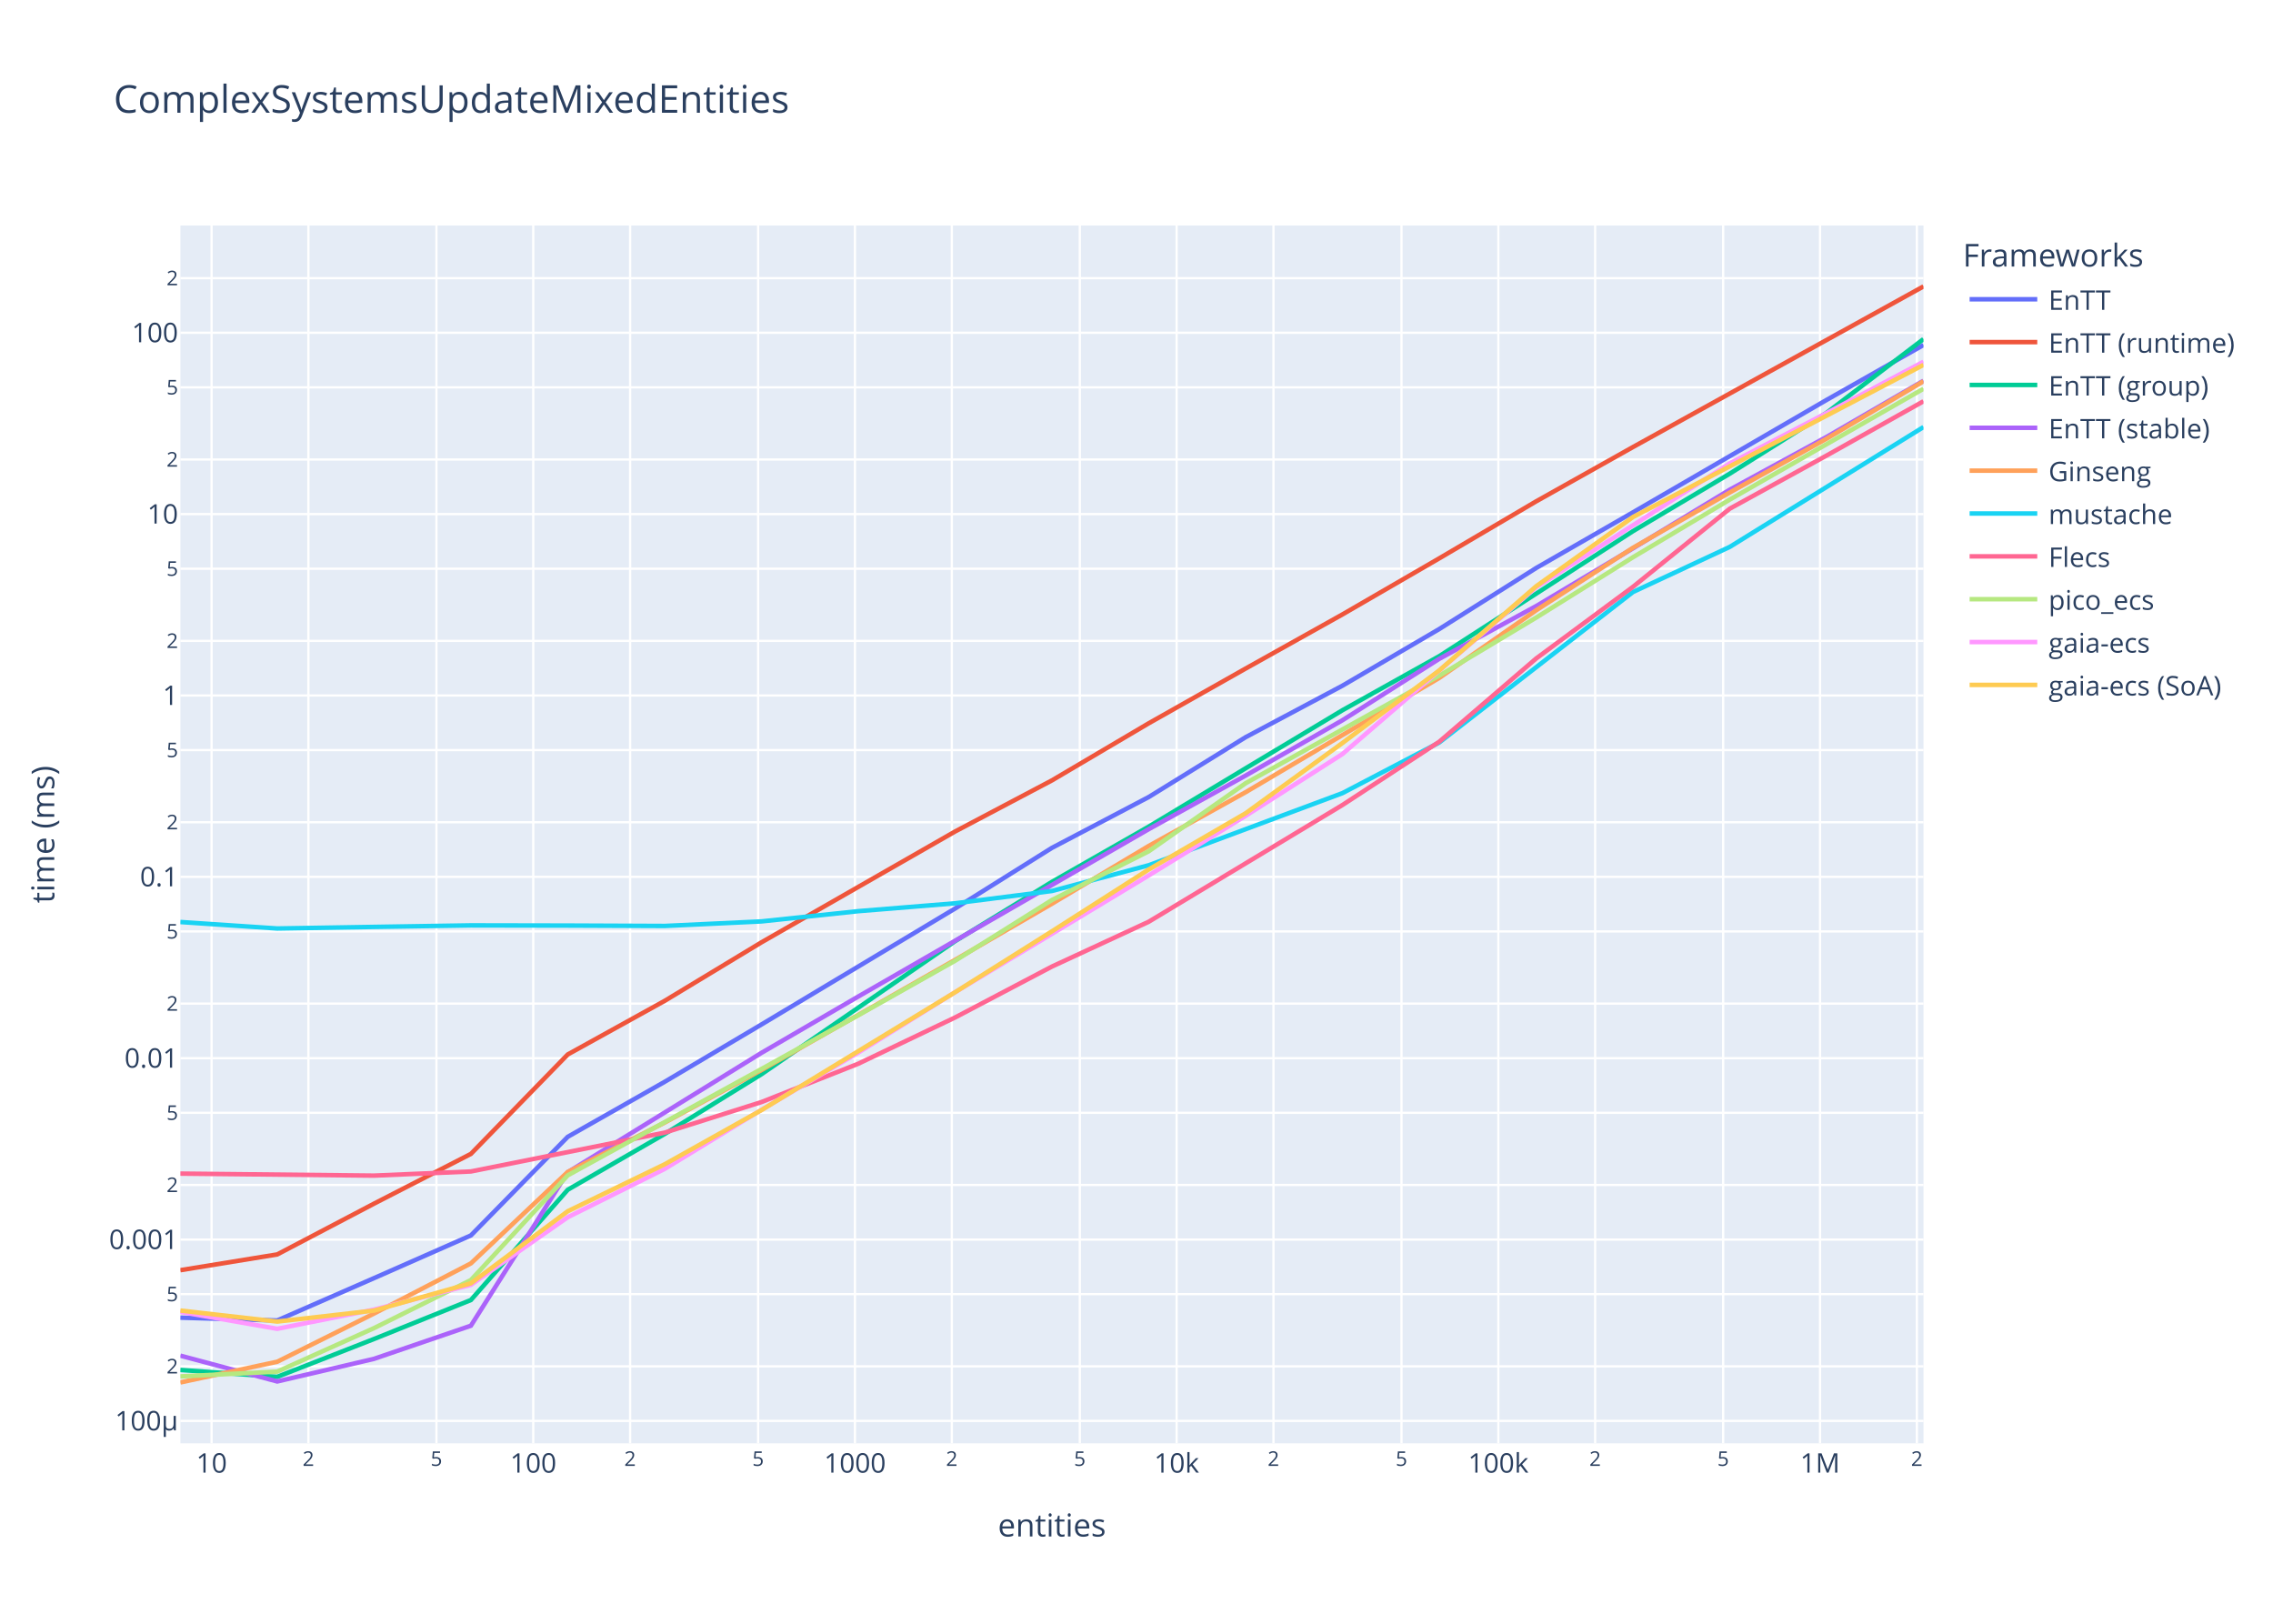
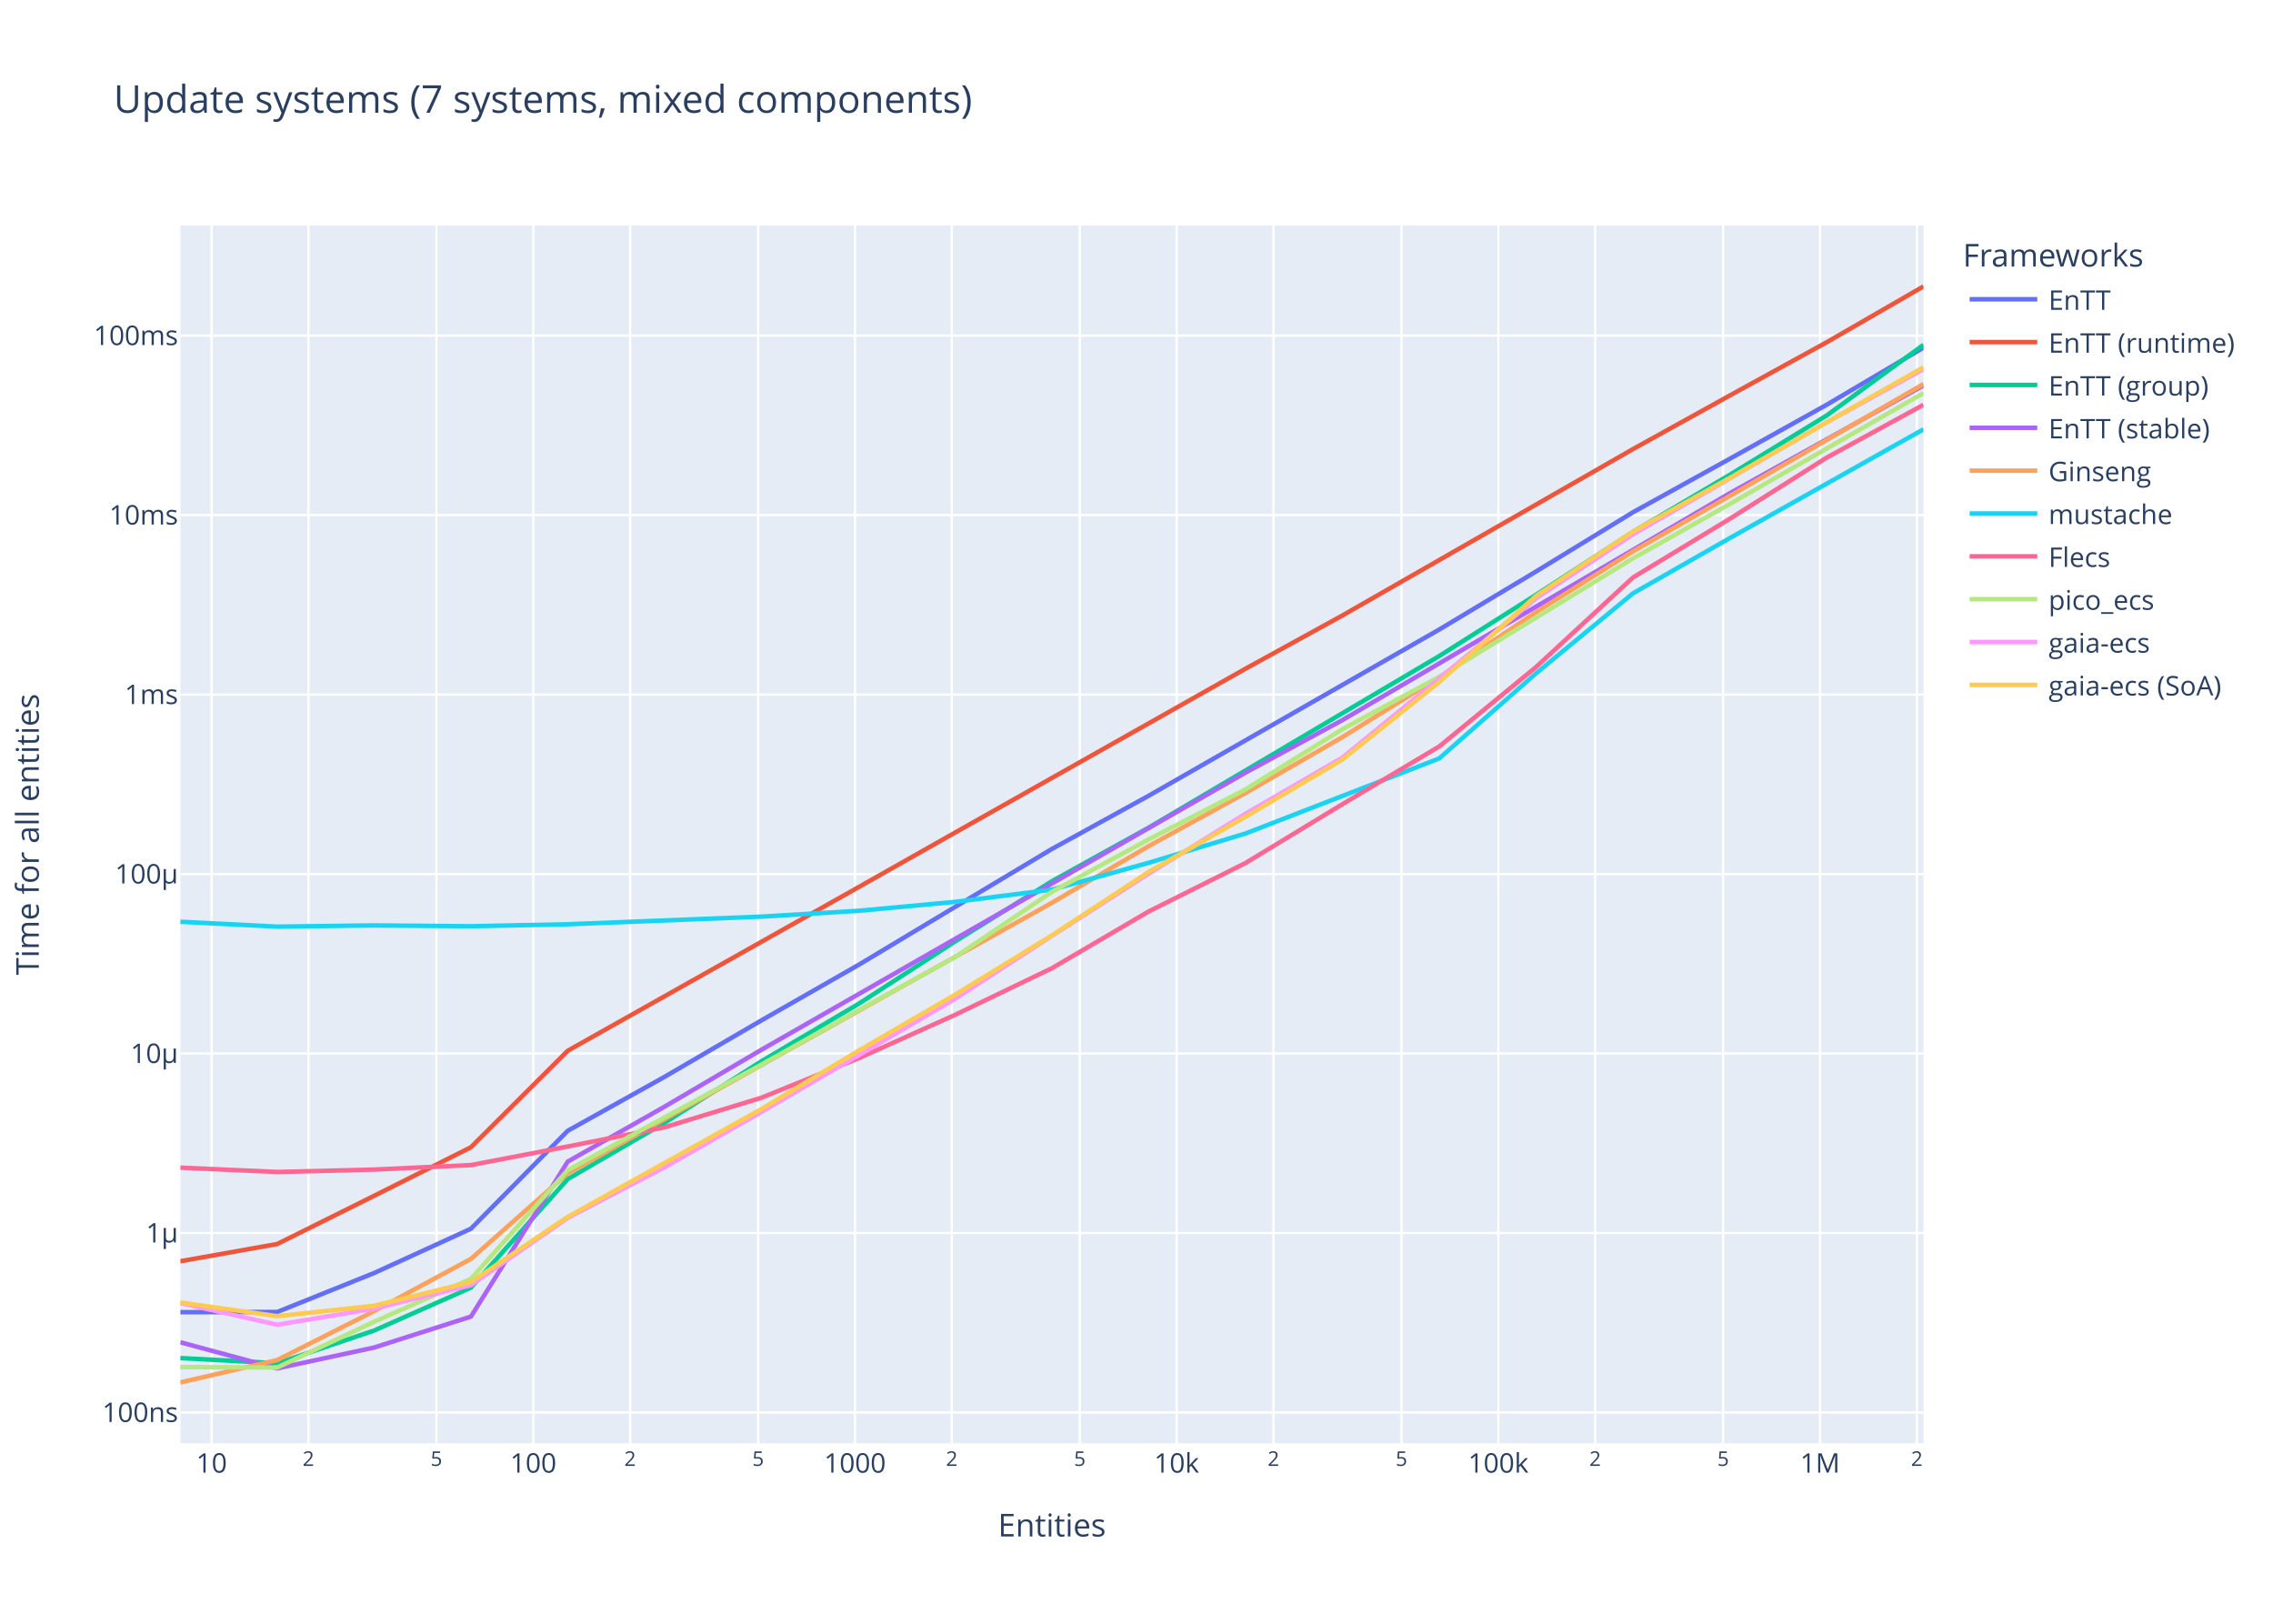
<svg xmlns="http://www.w3.org/2000/svg" class="main-svg" width="1008" height="720" style="" viewBox="0 0 1008 720">
  <rect x="0" y="0" width="1008" height="720" style="fill: rgb(255, 255, 255); fill-opacity: 1;" />
-   <defs id="defs-9e07f3">
+   <defs id="defs-013c87">
    <g class="clips">
-       <clipPath id="clip9e07f3xyplot" class="plotclip">
+       <clipPath id="clip013c87xyplot" class="plotclip">
        <rect width="773" height="540" />
      </clipPath>
-       <clipPath class="axesclip" id="clip9e07f3x">
+       <clipPath class="axesclip" id="clip013c87x">
        <rect x="80" y="0" width="773" height="720" />
      </clipPath>
-       <clipPath class="axesclip" id="clip9e07f3y">
+       <clipPath class="axesclip" id="clip013c87y">
        <rect x="0" y="100" width="1008" height="540" />
      </clipPath>
-       <clipPath class="axesclip" id="clip9e07f3xy">
+       <clipPath class="axesclip" id="clip013c87xy">
        <rect x="80" y="100" width="773" height="540" />
      </clipPath>
    </g>
    <g class="gradients" />
    <g class="patterns" />
  </defs>
  <g class="bglayer">
    <rect class="bg" x="80" y="100" width="773" height="540" style="fill: rgb(229, 236, 246); fill-opacity: 1; stroke-width: 0;" />
  </g>
  <g class="layer-below">
    <g class="imagelayer" />
    <g class="shapelayer" />
  </g>
  <g class="cartesianlayer">
    <g class="subplot xy">
      <g class="layer-subplot">
        <g class="shapelayer" />
        <g class="imagelayer" />
      </g>
      <g class="minor-gridlayer">
        <g class="x" />
        <g class="y" />
      </g>
      <g class="gridlayer">
        <g class="x">
          <path class="xgrid crisp" transform="translate(93.83,0)" d="M0,100v540" style="stroke: rgb(255, 255, 255); stroke-opacity: 1; stroke-width: 1px;" />
          <path class="xgrid crisp" transform="translate(136.77,0)" d="M0,100v540" style="stroke: rgb(255, 255, 255); stroke-opacity: 1; stroke-width: 1px;" />
          <path class="xgrid crisp" transform="translate(193.54,0)" d="M0,100v540" style="stroke: rgb(255, 255, 255); stroke-opacity: 1; stroke-width: 1px;" />
          <path class="xgrid crisp" transform="translate(236.48,0)" d="M0,100v540" style="stroke: rgb(255, 255, 255); stroke-opacity: 1; stroke-width: 1px;" />
          <path class="xgrid crisp" transform="translate(279.43,0)" d="M0,100v540" style="stroke: rgb(255, 255, 255); stroke-opacity: 1; stroke-width: 1px;" />
          <path class="xgrid crisp" transform="translate(336.2,0)" d="M0,100v540" style="stroke: rgb(255, 255, 255); stroke-opacity: 1; stroke-width: 1px;" />
          <path class="xgrid crisp" transform="translate(379.14,0)" d="M0,100v540" style="stroke: rgb(255, 255, 255); stroke-opacity: 1; stroke-width: 1px;" />
          <path class="xgrid crisp" transform="translate(422.09,0)" d="M0,100v540" style="stroke: rgb(255, 255, 255); stroke-opacity: 1; stroke-width: 1px;" />
          <path class="xgrid crisp" transform="translate(478.86,0)" d="M0,100v540" style="stroke: rgb(255, 255, 255); stroke-opacity: 1; stroke-width: 1px;" />
          <path class="xgrid crisp" transform="translate(521.8,0)" d="M0,100v540" style="stroke: rgb(255, 255, 255); stroke-opacity: 1; stroke-width: 1px;" />
          <path class="xgrid crisp" transform="translate(564.74,0)" d="M0,100v540" style="stroke: rgb(255, 255, 255); stroke-opacity: 1; stroke-width: 1px;" />
          <path class="xgrid crisp" transform="translate(621.51,0)" d="M0,100v540" style="stroke: rgb(255, 255, 255); stroke-opacity: 1; stroke-width: 1px;" />
          <path class="xgrid crisp" transform="translate(664.46,0)" d="M0,100v540" style="stroke: rgb(255, 255, 255); stroke-opacity: 1; stroke-width: 1px;" />
          <path class="xgrid crisp" transform="translate(707.4,0)" d="M0,100v540" style="stroke: rgb(255, 255, 255); stroke-opacity: 1; stroke-width: 1px;" />
          <path class="xgrid crisp" transform="translate(764.17,0)" d="M0,100v540" style="stroke: rgb(255, 255, 255); stroke-opacity: 1; stroke-width: 1px;" />
          <path class="xgrid crisp" transform="translate(807.12,0)" d="M0,100v540" style="stroke: rgb(255, 255, 255); stroke-opacity: 1; stroke-width: 1px;" />
          <path class="xgrid crisp" transform="translate(850.06,0)" d="M0,100v540" style="stroke: rgb(255, 255, 255); stroke-opacity: 1; stroke-width: 1px;" />
        </g>
        <g class="y">
-           <path class="ygrid crisp" transform="translate(0,630.06)" d="M80,0h773" style="stroke: rgb(255, 255, 255); stroke-opacity: 1; stroke-width: 1px;" />
-           <path class="ygrid crisp" transform="translate(0,605.86)" d="M80,0h773" style="stroke: rgb(255, 255, 255); stroke-opacity: 1; stroke-width: 1px;" />
-           <path class="ygrid crisp" transform="translate(0,573.85)" d="M80,0h773" style="stroke: rgb(255, 255, 255); stroke-opacity: 1; stroke-width: 1px;" />
-           <path class="ygrid crisp" transform="translate(0,549.65)" d="M80,0h773" style="stroke: rgb(255, 255, 255); stroke-opacity: 1; stroke-width: 1px;" />
-           <path class="ygrid crisp" transform="translate(0,525.44)" d="M80,0h773" style="stroke: rgb(255, 255, 255); stroke-opacity: 1; stroke-width: 1px;" />
-           <path class="ygrid crisp" transform="translate(0,493.44)" d="M80,0h773" style="stroke: rgb(255, 255, 255); stroke-opacity: 1; stroke-width: 1px;" />
-           <path class="ygrid crisp" transform="translate(0,469.23)" d="M80,0h773" style="stroke: rgb(255, 255, 255); stroke-opacity: 1; stroke-width: 1px;" />
-           <path class="ygrid crisp" transform="translate(0,445.02)" d="M80,0h773" style="stroke: rgb(255, 255, 255); stroke-opacity: 1; stroke-width: 1px;" />
-           <path class="ygrid crisp" transform="translate(0,413.02)" d="M80,0h773" style="stroke: rgb(255, 255, 255); stroke-opacity: 1; stroke-width: 1px;" />
-           <path class="ygrid crisp" transform="translate(0,388.81)" d="M80,0h773" style="stroke: rgb(255, 255, 255); stroke-opacity: 1; stroke-width: 1px;" />
-           <path class="ygrid crisp" transform="translate(0,364.6)" d="M80,0h773" style="stroke: rgb(255, 255, 255); stroke-opacity: 1; stroke-width: 1px;" />
-           <path class="ygrid crisp" transform="translate(0,332.6)" d="M80,0h773" style="stroke: rgb(255, 255, 255); stroke-opacity: 1; stroke-width: 1px;" />
-           <path class="ygrid crisp" transform="translate(0,308.39)" d="M80,0h773" style="stroke: rgb(255, 255, 255); stroke-opacity: 1; stroke-width: 1px;" />
-           <path class="ygrid crisp" transform="translate(0,284.18)" d="M80,0h773" style="stroke: rgb(255, 255, 255); stroke-opacity: 1; stroke-width: 1px;" />
-           <path class="ygrid crisp" transform="translate(0,252.18)" d="M80,0h773" style="stroke: rgb(255, 255, 255); stroke-opacity: 1; stroke-width: 1px;" />
-           <path class="ygrid crisp" transform="translate(0,227.97)" d="M80,0h773" style="stroke: rgb(255, 255, 255); stroke-opacity: 1; stroke-width: 1px;" />
-           <path class="ygrid crisp" transform="translate(0,203.76)" d="M80,0h773" style="stroke: rgb(255, 255, 255); stroke-opacity: 1; stroke-width: 1px;" />
-           <path class="ygrid crisp" transform="translate(0,171.76)" d="M80,0h773" style="stroke: rgb(255, 255, 255); stroke-opacity: 1; stroke-width: 1px;" />
-           <path class="ygrid crisp" transform="translate(0,147.55)" d="M80,0h773" style="stroke: rgb(255, 255, 255); stroke-opacity: 1; stroke-width: 1px;" />
-           <path class="ygrid crisp" transform="translate(0,123.35)" d="M80,0h773" style="stroke: rgb(255, 255, 255); stroke-opacity: 1; stroke-width: 1px;" />
+           <path class="ygrid crisp" transform="translate(0,626.32)" d="M80,0h773" style="stroke: rgb(255, 255, 255); stroke-opacity: 1; stroke-width: 1px;" />
+           <path class="ygrid crisp" transform="translate(0,546.73)" d="M80,0h773" style="stroke: rgb(255, 255, 255); stroke-opacity: 1; stroke-width: 1px;" />
+           <path class="ygrid crisp" transform="translate(0,467.15)" d="M80,0h773" style="stroke: rgb(255, 255, 255); stroke-opacity: 1; stroke-width: 1px;" />
+           <path class="ygrid crisp" transform="translate(0,387.56)" d="M80,0h773" style="stroke: rgb(255, 255, 255); stroke-opacity: 1; stroke-width: 1px;" />
+           <path class="ygrid crisp" transform="translate(0,307.98)" d="M80,0h773" style="stroke: rgb(255, 255, 255); stroke-opacity: 1; stroke-width: 1px;" />
+           <path class="ygrid crisp" transform="translate(0,228.39)" d="M80,0h773" style="stroke: rgb(255, 255, 255); stroke-opacity: 1; stroke-width: 1px;" />
+           <path class="ygrid crisp" transform="translate(0,148.81)" d="M80,0h773" style="stroke: rgb(255, 255, 255); stroke-opacity: 1; stroke-width: 1px;" />
        </g>
      </g>
      <g class="zerolinelayer" />
      <path class="xlines-below" />
      <path class="ylines-below" />
      <g class="overlines-below" />
      <g class="xaxislayer-below" />
      <g class="yaxislayer-below" />
      <g class="overaxes-below" />
-       <g class="plot" transform="translate(80,100)" clip-path="url(#clip9e07f3xyplot)">
+       <g class="plot" transform="translate(80,100)" clip-path="url(#clip013c87xyplot)">
        <g class="scatterlayer mlayer">
-           <g class="trace scatter trace35c96c" style="stroke-miterlimit: 2; opacity: 1;">
-             <g class="fills" />
-             <g class="errorbars" />
-             <g class="lines">
-               <path class="js-line" d="M0,484.28L42.94,485.52L85.89,466.74L128.83,447.81L171.78,404.08L214.72,379.72L257.67,354.29L343.56,302.85L386.5,275.96L429.44,253.41L472.39,226.89L515.33,204.05L558.28,178.92L601.22,151.88L644.17,127.18L730.06,77.32L773,52.98" style="vector-effect: none; fill: none; stroke: rgb(99, 110, 250); stroke-opacity: 1; stroke-width: 2px; opacity: 1;" />
-             </g>
-             <g class="points" />
-             <g class="text" />
-           </g>
-           <g class="trace scatter tracebe19d4" style="stroke-miterlimit: 2; opacity: 1;">
-             <g class="fills" />
-             <g class="errorbars" />
-             <g class="lines">
-               <path class="js-line" d="M0,463.22L42.94,456.24L85.89,433.71L128.83,411.66L171.78,367.57L214.72,343.82L257.67,317.86L343.56,268.7L386.5,246.04L429.44,220.71L472.39,196.45L515.33,172.45L558.28,147.57L601.22,122.32L644.17,98.23L773,27" style="vector-effect: none; fill: none; stroke: rgb(239, 85, 59); stroke-opacity: 1; stroke-width: 2px; opacity: 1;" />
-             </g>
-             <g class="points" />
-             <g class="text" />
-           </g>
-           <g class="trace scatter trace8e259e" style="stroke-miterlimit: 2; opacity: 1;">
-             <g class="fills" />
-             <g class="errorbars" />
-             <g class="lines">
-               <path class="js-line" d="M0,507.46L42.94,510.52L85.89,493.73L128.83,476.46L171.78,427.56L214.72,402.85L257.67,376.34L343.56,317.32L386.5,291.04L429.44,266.53L472.39,240.68L515.33,214.93L558.28,190.95L644.17,135.53L687.11,110.02L730.06,83.04L773,50.36" style="vector-effect: none; fill: none; stroke: rgb(0, 204, 150); stroke-opacity: 1; stroke-width: 2px; opacity: 1;" />
-             </g>
-             <g class="points" />
-             <g class="text" />
-           </g>
-           <g class="trace scatter trace7c48db" style="stroke-miterlimit: 2; opacity: 1;">
-             <g class="fills" />
-             <g class="errorbars" />
-             <g class="lines">
-               <path class="js-line" d="M0,501.13L42.94,512.57L85.89,502.53L128.83,487.84L171.78,419.79L257.67,366.87L300.61,341.88L429.44,267.66L472.39,243.9L515.33,219.37L558.28,192.13L601.22,168.76L644.17,143.14L687.11,117.13L730.06,93.73L773,68.83" style="vector-effect: none; fill: none; stroke: rgb(171, 99, 250); stroke-opacity: 1; stroke-width: 2px; opacity: 1;" />
-             </g>
-             <g class="points" />
-             <g class="text" />
-           </g>
-           <g class="trace scatter trace81499d" style="stroke-miterlimit: 2; opacity: 1;">
-             <g class="fills" />
-             <g class="errorbars" />
-             <g class="lines">
-               <path class="js-line" d="M0,513L42.94,503.82L85.89,482.44L128.83,460.21L171.78,419.66L214.72,397.8L257.67,374.49L343.56,325.62L386.5,300.73L429.44,275.1L472.39,251.28L558.28,200.59L601.22,170.63L644.17,142.9L687.11,118.37L730.06,94.5L773,69.06" style="vector-effect: none; fill: none; stroke: rgb(255, 161, 90); stroke-opacity: 1; stroke-width: 2px; opacity: 1;" />
-             </g>
-             <g class="points" />
-             <g class="text" />
-           </g>
-           <g class="trace scatter trace556622" style="stroke-miterlimit: 2; opacity: 1;">
-             <g class="fills" />
-             <g class="errorbars" />
-             <g class="lines">
-               <path class="js-line" d="M0,308.84L42.94,311.71L85.89,311.01L128.83,310.33L171.78,310.41L214.72,310.59L257.67,308.57L300.61,304.03L343.56,300.54L386.5,295.08L429.44,283.66L515.33,251.69L558.28,229.23L644.17,162.52L687.11,142.5L773,89.36" style="vector-effect: none; fill: none; stroke: rgb(25, 211, 243); stroke-opacity: 1; stroke-width: 2px; opacity: 1;" />
-             </g>
-             <g class="points" />
-             <g class="text" />
-           </g>
-           <g class="trace scatter trace2968bd" style="stroke-miterlimit: 2; opacity: 1;">
-             <g class="fills" />
-             <g class="errorbars" />
-             <g class="lines">
-               <path class="js-line" d="M0,420.4L85.89,421.29L128.83,419.45L214.72,402.25L257.67,388.68L300.61,371.68L343.56,351.17L386.5,328.59L429.44,308.71L515.33,256.96L558.28,228.88L601.22,192L644.17,160.21L687.11,125.55L730.06,101.98L773,77.93" style="vector-effect: none; fill: none; stroke: rgb(255, 102, 146); stroke-opacity: 1; stroke-width: 2px; opacity: 1;" />
-             </g>
-             <g class="points" />
-             <g class="text" />
-           </g>
-           <g class="trace scatter trace818960" style="stroke-miterlimit: 2; opacity: 1;">
-             <g class="fills" />
-             <g class="errorbars" />
-             <g class="lines">
-               <path class="js-line" d="M0,510.32L42.94,508.2L85.89,488.9L128.83,467.6L171.78,421.17L257.67,374.02L300.61,350.19L343.56,326.01L386.5,299.08L429.44,277.47L472.39,247.3L558.28,199.6L601.22,173.87L644.17,147.09L687.11,121.53L773,72.38" style="vector-effect: none; fill: none; stroke: rgb(182, 232, 128); stroke-opacity: 1; stroke-width: 2px; opacity: 1;" />
-             </g>
-             <g class="points" />
-             <g class="text" />
-           </g>
-           <g class="trace scatter trace56150e" style="stroke-miterlimit: 2; opacity: 1;">
-             <g class="fills" />
-             <g class="errorbars" />
-             <g class="lines">
-               <path class="js-line" d="M0,481.73L42.94,489.22L85.89,480.7L128.83,469.71L171.78,439.74L214.72,418.34L257.67,392.11L300.61,366.75L343.56,339.96L429.44,288.17L472.39,261.75L515.33,234.35L558.28,197.31L601.22,160.46L644.17,132.91L687.11,105.45L730.06,83.15L773,60.41" style="vector-effect: none; fill: none; stroke: rgb(255, 151, 255); stroke-opacity: 1; stroke-width: 2px; opacity: 1;" />
-             </g>
-             <g class="points" />
-             <g class="text" />
-           </g>
-           <g class="trace scatter tracec5744b" style="stroke-miterlimit: 2; opacity: 1;">
-             <g class="fills" />
-             <g class="errorbars" />
-             <g class="lines">
-               <path class="js-line" d="M0,481.13L42.94,486.01L85.89,481.13L128.83,469.03L171.78,437.08L214.72,416.29L257.67,392.25L343.56,339.97L386.5,312.96L429.44,285.53L472.39,260.62L515.33,229.46L558.28,197.26L601.22,159.97L644.17,129.27L773,61.8" style="vector-effect: none; fill: none; stroke: rgb(254, 203, 82); stroke-opacity: 1; stroke-width: 2px; opacity: 1;" />
+           <g class="trace scatter traceeff96e" style="stroke-miterlimit: 2; opacity: 1;">
+             <g class="fills" />
+             <g class="errorbars" />
+             <g class="lines">
+               <path class="js-line" d="M0,481.85L42.94,481.76L85.89,464.5L128.83,444.85L171.78,401.41L214.72,377.49L257.67,352.46L300.61,327.93L343.56,302.15L386.5,276.44L429.44,252.83L558.28,179.13L601.22,153.39L644.17,127.15L687.11,103.43L730.06,79.49L773,54.14" style="vector-effect: none; fill: none; stroke: rgb(99, 110, 250); stroke-opacity: 1; stroke-width: 2px; opacity: 1;" />
+             </g>
+             <g class="points" />
+             <g class="text" />
+           </g>
+           <g class="trace scatter trace1c3225" style="stroke-miterlimit: 2; opacity: 1;">
+             <g class="fills" />
+             <g class="errorbars" />
+             <g class="lines">
+               <path class="js-line" d="M0,459.26L42.94,451.62L85.89,430.27L128.83,408.73L171.78,365.92L300.61,293.46L343.56,269.18L472.39,196.5L515.33,172.91L644.17,99.14L687.11,75.37L730.06,51.78L773,27" style="vector-effect: none; fill: none; stroke: rgb(239, 85, 59); stroke-opacity: 1; stroke-width: 2px; opacity: 1;" />
+             </g>
+             <g class="points" />
+             <g class="text" />
+           </g>
+           <g class="trace scatter trace6efd45" style="stroke-miterlimit: 2; opacity: 1;">
+             <g class="fills" />
+             <g class="errorbars" />
+             <g class="lines">
+               <path class="js-line" d="M0,502.19L42.94,504.5L85.89,490L128.83,470.97L171.78,422.81L214.72,397.89L257.67,370.58L300.61,345.21L343.56,317.47L386.5,290.73L429.44,266.97L558.28,190.88L601.22,163.73L644.17,135.83L687.11,110.53L730.06,84.24L773,52.91" style="vector-effect: none; fill: none; stroke: rgb(0, 204, 150); stroke-opacity: 1; stroke-width: 2px; opacity: 1;" />
+             </g>
+             <g class="points" />
+             <g class="text" />
+           </g>
+           <g class="trace scatter traceed4638" style="stroke-miterlimit: 2; opacity: 1;">
+             <g class="fills" />
+             <g class="errorbars" />
+             <g class="lines">
+               <path class="js-line" d="M0,495.2L42.94,506.78L85.89,497.53L128.83,483.82L171.78,415.08L214.72,390.72L257.67,365.48L472.39,242.58L515.33,219.3L644.17,143.83L687.11,118.72L773,70.92" style="vector-effect: none; fill: none; stroke: rgb(171, 99, 250); stroke-opacity: 1; stroke-width: 2px; opacity: 1;" />
+             </g>
+             <g class="points" />
+             <g class="text" />
+           </g>
+           <g class="trace scatter trace9a789b" style="stroke-miterlimit: 2; opacity: 1;">
+             <g class="fills" />
+             <g class="errorbars" />
+             <g class="lines">
+               <path class="js-line" d="M0,513L42.94,503.06L85.89,481.38L128.83,458.23L171.78,420.24L386.5,300.31L429.44,275.17L472.39,251.62L515.33,226.84L558.28,200.25L601.22,171.39L644.17,144.49L687.11,119.91L773,70.28" style="vector-effect: none; fill: none; stroke: rgb(255, 161, 90); stroke-opacity: 1; stroke-width: 2px; opacity: 1;" />
+             </g>
+             <g class="points" />
+             <g class="text" />
+           </g>
+           <g class="trace scatter trace8b15a5" style="stroke-miterlimit: 2; opacity: 1;">
+             <g class="fills" />
+             <g class="errorbars" />
+             <g class="lines">
+               <path class="js-line" d="M0,308.73L42.94,310.89L85.89,310.35L128.83,310.72L171.78,309.84L257.67,306.45L300.61,303.88L343.56,299.91L386.5,294.48L429.44,282.57L472.39,269.57L558.28,236.29L601.22,198.55L644.17,163.11L687.11,138.6L773,90.36" style="vector-effect: none; fill: none; stroke: rgb(25, 211, 243); stroke-opacity: 1; stroke-width: 2px; opacity: 1;" />
+             </g>
+             <g class="points" />
+             <g class="text" />
+           </g>
+           <g class="trace scatter tracee96690" style="stroke-miterlimit: 2; opacity: 1;">
+             <g class="fills" />
+             <g class="errorbars" />
+             <g class="lines">
+               <path class="js-line" d="M0,417.76L42.94,419.68L85.89,418.61L128.83,416.62L171.78,408.38L214.72,399.86L257.67,386.76L300.61,369.31L343.56,350L386.5,329.32L429.44,304.14L472.39,282.67L515.33,256.58L558.28,230.98L601.22,195.75L644.17,156.07L687.11,130.05L730.06,102.93L773,79.49" style="vector-effect: none; fill: none; stroke: rgb(255, 102, 146); stroke-opacity: 1; stroke-width: 2px; opacity: 1;" />
+             </g>
+             <g class="points" />
+             <g class="text" />
+           </g>
+           <g class="trace scatter traceaf1c33" style="stroke-miterlimit: 2; opacity: 1;">
+             <g class="fills" />
+             <g class="errorbars" />
+             <g class="lines">
+               <path class="js-line" d="M0,506.19L42.94,506.39L85.89,486.11L128.83,467.08L171.78,418.87L257.67,372.08L300.61,348.01L343.56,324.37L386.5,295.45L429.44,272.18L472.39,250L515.33,223.31L558.28,200.1L644.17,147.59L687.11,123.49L773,74.3" style="vector-effect: none; fill: none; stroke: rgb(182, 232, 128); stroke-opacity: 1; stroke-width: 2px; opacity: 1;" />
+             </g>
+             <g class="points" />
+             <g class="text" />
+           </g>
+           <g class="trace scatter trace00a951" style="stroke-miterlimit: 2; opacity: 1;">
+             <g class="fills" />
+             <g class="errorbars" />
+             <g class="lines">
+               <path class="js-line" d="M0,477.8L42.94,487.43L85.89,480.27L128.83,469.87L171.78,440.03L214.72,417.66L257.67,393.1L343.56,342.93L386.5,314.96L429.44,287.39L472.39,260.79L515.33,235.92L558.28,200.88L601.22,165.3L644.17,136.97L730.06,87.25L773,63.68" style="vector-effect: none; fill: none; stroke: rgb(255, 151, 255); stroke-opacity: 1; stroke-width: 2px; opacity: 1;" />
+             </g>
+             <g class="points" />
+             <g class="text" />
+           </g>
+           <g class="trace scatter trace83c395" style="stroke-miterlimit: 2; opacity: 1;">
+             <g class="fills" />
+             <g class="errorbars" />
+             <g class="lines">
+               <path class="js-line" d="M0,477.55L42.94,483.61L85.89,479.01L128.83,468.48L171.78,439.58L257.67,391.77L300.61,365.97L343.56,341.07L386.5,314.76L429.44,286.61L472.39,262.16L515.33,236.81L558.28,202.41L601.22,164.21L644.17,135.7L687.11,111.95L730.06,87.27L773,62.86" style="vector-effect: none; fill: none; stroke: rgb(254, 203, 82); stroke-opacity: 1; stroke-width: 2px; opacity: 1;" />
            </g>
            <g class="points" />
            <g class="text" />
          </g>
        </g>
      </g>
      <g class="overplot" />
      <path class="xlines-above crisp" d="M0,0" style="fill: none;" />
      <path class="ylines-above crisp" d="M0,0" style="fill: none;" />
      <g class="overlines-above" />
      <g class="xaxislayer-above">
        <g class="xtick">
          <text text-anchor="middle" x="0" y="653" transform="translate(93.83,0)" style="font-family: 'Open Sans', verdana, arial, sans-serif; font-size: 12px; fill: rgb(42, 63, 95); fill-opacity: 1; white-space: pre; opacity: 1;">10</text>
        </g>
        <g class="xtick">
          <text text-anchor="middle" x="0" y="650" style="font-family: 'Open Sans', verdana, arial, sans-serif; font-size: 9px; fill: rgb(42, 63, 95); fill-opacity: 1; white-space: pre; opacity: 1;" transform="translate(136.77,0)">2</text>
        </g>
        <g class="xtick">
          <text text-anchor="middle" x="0" y="650" style="font-family: 'Open Sans', verdana, arial, sans-serif; font-size: 9px; fill: rgb(42, 63, 95); fill-opacity: 1; white-space: pre; opacity: 1;" transform="translate(193.54,0)">5</text>
        </g>
        <g class="xtick">
          <text text-anchor="middle" x="0" y="653" style="font-family: 'Open Sans', verdana, arial, sans-serif; font-size: 12px; fill: rgb(42, 63, 95); fill-opacity: 1; white-space: pre; opacity: 1;" transform="translate(236.48,0)">100</text>
        </g>
        <g class="xtick">
          <text text-anchor="middle" x="0" y="650" style="font-family: 'Open Sans', verdana, arial, sans-serif; font-size: 9px; fill: rgb(42, 63, 95); fill-opacity: 1; white-space: pre; opacity: 1;" transform="translate(279.43,0)">2</text>
        </g>
        <g class="xtick">
          <text text-anchor="middle" x="0" y="650" style="font-family: 'Open Sans', verdana, arial, sans-serif; font-size: 9px; fill: rgb(42, 63, 95); fill-opacity: 1; white-space: pre; opacity: 1;" transform="translate(336.2,0)">5</text>
        </g>
        <g class="xtick">
          <text text-anchor="middle" x="0" y="653" style="font-family: 'Open Sans', verdana, arial, sans-serif; font-size: 12px; fill: rgb(42, 63, 95); fill-opacity: 1; white-space: pre; opacity: 1;" transform="translate(379.14,0)">1000</text>
        </g>
        <g class="xtick">
          <text text-anchor="middle" x="0" y="650" style="font-family: 'Open Sans', verdana, arial, sans-serif; font-size: 9px; fill: rgb(42, 63, 95); fill-opacity: 1; white-space: pre; opacity: 1;" transform="translate(422.09,0)">2</text>
        </g>
        <g class="xtick">
          <text text-anchor="middle" x="0" y="650" style="font-family: 'Open Sans', verdana, arial, sans-serif; font-size: 9px; fill: rgb(42, 63, 95); fill-opacity: 1; white-space: pre; opacity: 1;" transform="translate(478.86,0)">5</text>
        </g>
        <g class="xtick">
          <text text-anchor="middle" x="0" y="653" style="font-family: 'Open Sans', verdana, arial, sans-serif; font-size: 12px; fill: rgb(42, 63, 95); fill-opacity: 1; white-space: pre; opacity: 1;" transform="translate(521.8,0)">10k</text>
        </g>
        <g class="xtick">
          <text text-anchor="middle" x="0" y="650" style="font-family: 'Open Sans', verdana, arial, sans-serif; font-size: 9px; fill: rgb(42, 63, 95); fill-opacity: 1; white-space: pre; opacity: 1;" transform="translate(564.74,0)">2</text>
        </g>
        <g class="xtick">
          <text text-anchor="middle" x="0" y="650" style="font-family: 'Open Sans', verdana, arial, sans-serif; font-size: 9px; fill: rgb(42, 63, 95); fill-opacity: 1; white-space: pre; opacity: 1;" transform="translate(621.51,0)">5</text>
        </g>
        <g class="xtick">
          <text text-anchor="middle" x="0" y="653" style="font-family: 'Open Sans', verdana, arial, sans-serif; font-size: 12px; fill: rgb(42, 63, 95); fill-opacity: 1; white-space: pre; opacity: 1;" transform="translate(664.46,0)">100k</text>
        </g>
        <g class="xtick">
          <text text-anchor="middle" x="0" y="650" style="font-family: 'Open Sans', verdana, arial, sans-serif; font-size: 9px; fill: rgb(42, 63, 95); fill-opacity: 1; white-space: pre; opacity: 1;" transform="translate(707.4,0)">2</text>
        </g>
        <g class="xtick">
          <text text-anchor="middle" x="0" y="650" style="font-family: 'Open Sans', verdana, arial, sans-serif; font-size: 9px; fill: rgb(42, 63, 95); fill-opacity: 1; white-space: pre; opacity: 1;" transform="translate(764.17,0)">5</text>
        </g>
        <g class="xtick">
          <text text-anchor="middle" x="0" y="653" style="font-family: 'Open Sans', verdana, arial, sans-serif; font-size: 12px; fill: rgb(42, 63, 95); fill-opacity: 1; white-space: pre; opacity: 1;" transform="translate(807.12,0)">1M</text>
        </g>
        <g class="xtick">
          <text text-anchor="middle" x="0" y="650" style="font-family: 'Open Sans', verdana, arial, sans-serif; font-size: 9px; fill: rgb(42, 63, 95); fill-opacity: 1; white-space: pre; opacity: 1;" transform="translate(850.06,0)">2</text>
        </g>
      </g>
      <g class="yaxislayer-above">
        <g class="ytick">
-           <text text-anchor="end" x="79" y="4.2" transform="translate(0,630.06)" style="font-family: 'Open Sans', verdana, arial, sans-serif; font-size: 12px; fill: rgb(42, 63, 95); fill-opacity: 1; white-space: pre; opacity: 1;">100μ</text>
-         </g>
-         <g class="ytick">
-           <text text-anchor="end" x="79" y="3.15" style="font-family: 'Open Sans', verdana, arial, sans-serif; font-size: 9px; fill: rgb(42, 63, 95); fill-opacity: 1; white-space: pre; opacity: 1;" transform="translate(0,605.86)">2</text>
-         </g>
-         <g class="ytick">
-           <text text-anchor="end" x="79" y="3.15" style="font-family: 'Open Sans', verdana, arial, sans-serif; font-size: 9px; fill: rgb(42, 63, 95); fill-opacity: 1; white-space: pre; opacity: 1;" transform="translate(0,573.85)">5</text>
-         </g>
-         <g class="ytick">
-           <text text-anchor="end" x="79" y="4.2" style="font-family: 'Open Sans', verdana, arial, sans-serif; font-size: 12px; fill: rgb(42, 63, 95); fill-opacity: 1; white-space: pre; opacity: 1;" transform="translate(0,549.65)">0.001</text>
-         </g>
-         <g class="ytick">
-           <text text-anchor="end" x="79" y="3.15" style="font-family: 'Open Sans', verdana, arial, sans-serif; font-size: 9px; fill: rgb(42, 63, 95); fill-opacity: 1; white-space: pre; opacity: 1;" transform="translate(0,525.44)">2</text>
-         </g>
-         <g class="ytick">
-           <text text-anchor="end" x="79" y="3.15" style="font-family: 'Open Sans', verdana, arial, sans-serif; font-size: 9px; fill: rgb(42, 63, 95); fill-opacity: 1; white-space: pre; opacity: 1;" transform="translate(0,493.44)">5</text>
-         </g>
-         <g class="ytick">
-           <text text-anchor="end" x="79" y="4.2" style="font-family: 'Open Sans', verdana, arial, sans-serif; font-size: 12px; fill: rgb(42, 63, 95); fill-opacity: 1; white-space: pre; opacity: 1;" transform="translate(0,469.23)">0.01</text>
-         </g>
-         <g class="ytick">
-           <text text-anchor="end" x="79" y="3.15" style="font-family: 'Open Sans', verdana, arial, sans-serif; font-size: 9px; fill: rgb(42, 63, 95); fill-opacity: 1; white-space: pre; opacity: 1;" transform="translate(0,445.02)">2</text>
-         </g>
-         <g class="ytick">
-           <text text-anchor="end" x="79" y="3.15" style="font-family: 'Open Sans', verdana, arial, sans-serif; font-size: 9px; fill: rgb(42, 63, 95); fill-opacity: 1; white-space: pre; opacity: 1;" transform="translate(0,413.02)">5</text>
-         </g>
-         <g class="ytick">
-           <text text-anchor="end" x="79" y="4.2" style="font-family: 'Open Sans', verdana, arial, sans-serif; font-size: 12px; fill: rgb(42, 63, 95); fill-opacity: 1; white-space: pre; opacity: 1;" transform="translate(0,388.81)">0.1</text>
-         </g>
-         <g class="ytick">
-           <text text-anchor="end" x="79" y="3.15" style="font-family: 'Open Sans', verdana, arial, sans-serif; font-size: 9px; fill: rgb(42, 63, 95); fill-opacity: 1; white-space: pre; opacity: 1;" transform="translate(0,364.6)">2</text>
-         </g>
-         <g class="ytick">
-           <text text-anchor="end" x="79" y="3.15" style="font-family: 'Open Sans', verdana, arial, sans-serif; font-size: 9px; fill: rgb(42, 63, 95); fill-opacity: 1; white-space: pre; opacity: 1;" transform="translate(0,332.6)">5</text>
-         </g>
-         <g class="ytick">
-           <text text-anchor="end" x="79" y="4.2" style="font-family: 'Open Sans', verdana, arial, sans-serif; font-size: 12px; fill: rgb(42, 63, 95); fill-opacity: 1; white-space: pre; opacity: 1;" transform="translate(0,308.39)">1</text>
-         </g>
-         <g class="ytick">
-           <text text-anchor="end" x="79" y="3.15" style="font-family: 'Open Sans', verdana, arial, sans-serif; font-size: 9px; fill: rgb(42, 63, 95); fill-opacity: 1; white-space: pre; opacity: 1;" transform="translate(0,284.18)">2</text>
-         </g>
-         <g class="ytick">
-           <text text-anchor="end" x="79" y="3.15" style="font-family: 'Open Sans', verdana, arial, sans-serif; font-size: 9px; fill: rgb(42, 63, 95); fill-opacity: 1; white-space: pre; opacity: 1;" transform="translate(0,252.18)">5</text>
-         </g>
-         <g class="ytick">
-           <text text-anchor="end" x="79" y="4.2" style="font-family: 'Open Sans', verdana, arial, sans-serif; font-size: 12px; fill: rgb(42, 63, 95); fill-opacity: 1; white-space: pre; opacity: 1;" transform="translate(0,227.97)">10</text>
-         </g>
-         <g class="ytick">
-           <text text-anchor="end" x="79" y="3.15" style="font-family: 'Open Sans', verdana, arial, sans-serif; font-size: 9px; fill: rgb(42, 63, 95); fill-opacity: 1; white-space: pre; opacity: 1;" transform="translate(0,203.76)">2</text>
-         </g>
-         <g class="ytick">
-           <text text-anchor="end" x="79" y="3.15" style="font-family: 'Open Sans', verdana, arial, sans-serif; font-size: 9px; fill: rgb(42, 63, 95); fill-opacity: 1; white-space: pre; opacity: 1;" transform="translate(0,171.76)">5</text>
-         </g>
-         <g class="ytick">
-           <text text-anchor="end" x="79" y="4.2" style="font-family: 'Open Sans', verdana, arial, sans-serif; font-size: 12px; fill: rgb(42, 63, 95); fill-opacity: 1; white-space: pre; opacity: 1;" transform="translate(0,147.55)">100</text>
-         </g>
-         <g class="ytick">
-           <text text-anchor="end" x="79" y="3.15" style="font-family: 'Open Sans', verdana, arial, sans-serif; font-size: 9px; fill: rgb(42, 63, 95); fill-opacity: 1; white-space: pre; opacity: 1;" transform="translate(0,123.35)">2</text>
+           <text text-anchor="end" x="79" y="4.2" transform="translate(0,626.32)" style="font-family: 'Open Sans', verdana, arial, sans-serif; font-size: 12px; fill: rgb(42, 63, 95); fill-opacity: 1; white-space: pre; opacity: 1;">100ns</text>
+         </g>
+         <g class="ytick">
+           <text text-anchor="end" x="79" y="4.2" style="font-family: 'Open Sans', verdana, arial, sans-serif; font-size: 12px; fill: rgb(42, 63, 95); fill-opacity: 1; white-space: pre; opacity: 1;" transform="translate(0,546.73)">1µ</text>
+         </g>
+         <g class="ytick">
+           <text text-anchor="end" x="79" y="4.2" style="font-family: 'Open Sans', verdana, arial, sans-serif; font-size: 12px; fill: rgb(42, 63, 95); fill-opacity: 1; white-space: pre; opacity: 1;" transform="translate(0,467.15)">10µ</text>
+         </g>
+         <g class="ytick">
+           <text text-anchor="end" x="79" y="4.2" style="font-family: 'Open Sans', verdana, arial, sans-serif; font-size: 12px; fill: rgb(42, 63, 95); fill-opacity: 1; white-space: pre; opacity: 1;" transform="translate(0,387.56)">100µ</text>
+         </g>
+         <g class="ytick">
+           <text text-anchor="end" x="79" y="4.2" style="font-family: 'Open Sans', verdana, arial, sans-serif; font-size: 12px; fill: rgb(42, 63, 95); fill-opacity: 1; white-space: pre; opacity: 1;" transform="translate(0,307.98)">1ms</text>
+         </g>
+         <g class="ytick">
+           <text text-anchor="end" x="79" y="4.2" style="font-family: 'Open Sans', verdana, arial, sans-serif; font-size: 12px; fill: rgb(42, 63, 95); fill-opacity: 1; white-space: pre; opacity: 1;" transform="translate(0,228.39)">10ms</text>
+         </g>
+         <g class="ytick">
+           <text text-anchor="end" x="79" y="4.2" style="font-family: 'Open Sans', verdana, arial, sans-serif; font-size: 12px; fill: rgb(42, 63, 95); fill-opacity: 1; white-space: pre; opacity: 1;" transform="translate(0,148.81)">100ms</text>
        </g>
      </g>
      <g class="overaxes-above" />
    </g>
  </g>
  <g class="polarlayer" />
  <g class="smithlayer" />
  <g class="ternarylayer" />
  <g class="geolayer" />
  <g class="funnelarealayer" />
  <g class="pielayer" />
  <g class="iciclelayer" />
  <g class="treemaplayer" />
  <g class="sunburstlayer" />
  <g class="glimages" />
-   <defs id="topdefs-9e07f3">
+   <defs id="topdefs-013c87">
    <g class="clips" />
-     <clipPath id="legend9e07f3">
+     <clipPath id="legend013c87">
      <rect width="128" height="219" x="0" y="0" />
    </clipPath>
  </defs>
  <g class="layer-above">
    <g class="imagelayer" />
    <g class="shapelayer" />
  </g>
  <g class="infolayer">
    <g class="legend" pointer-events="all" transform="translate(868.46,100)">
      <rect class="bg" shape-rendering="crispEdges" width="128" height="219" x="0" y="0" style="stroke: rgb(68, 68, 68); stroke-opacity: 1; fill: rgb(255, 255, 255); fill-opacity: 1; stroke-width: 0px;" />
-       <g class="scrollbox" transform="" clip-path="url(#legend9e07f3)">
+       <g class="scrollbox" transform="" clip-path="url(#legend013c87)">
        <text class="legendtitletext" text-anchor="start" x="2" y="18.2" style="font-family: 'Open Sans', verdana, arial, sans-serif; font-size: 14px; fill: rgb(42, 63, 95); fill-opacity: 1; white-space: pre;">Frameworks</text>
        <g class="groups" transform="">
          <g class="traces" transform="translate(0,32.7)" style="opacity: 1;">
            <text class="legendtext" text-anchor="start" x="40" y="4.68" style="font-family: 'Open Sans', verdana, arial, sans-serif; font-size: 12px; fill: rgb(42, 63, 95); fill-opacity: 1; white-space: pre;">EnTT</text>
            <g class="layers" style="opacity: 1;">
              <g class="legendfill" />
              <g class="legendlines">
                <path class="js-line" d="M5,0h30" style="fill: none; stroke: rgb(99, 110, 250); stroke-opacity: 1; stroke-width: 2px;" />
              </g>
              <g class="legendsymbols">
                <g class="legendpoints" />
              </g>
            </g>
            <rect class="legendtoggle" x="0" y="-9.5" width="122.781" height="19" style="fill: rgb(0, 0, 0); fill-opacity: 0;" />
          </g>
        </g>
        <g class="groups" transform="">
          <g class="traces" transform="translate(0,51.7)" style="opacity: 1;">
            <text class="legendtext" text-anchor="start" x="40" y="4.68" style="font-family: 'Open Sans', verdana, arial, sans-serif; font-size: 12px; fill: rgb(42, 63, 95); fill-opacity: 1; white-space: pre;">EnTT (runtime)</text>
            <g class="layers" style="opacity: 1;">
              <g class="legendfill" />
              <g class="legendlines">
                <path class="js-line" d="M5,0h30" style="fill: none; stroke: rgb(239, 85, 59); stroke-opacity: 1; stroke-width: 2px;" />
              </g>
              <g class="legendsymbols">
                <g class="legendpoints" />
              </g>
            </g>
            <rect class="legendtoggle" x="0" y="-9.5" width="122.781" height="19" style="fill: rgb(0, 0, 0); fill-opacity: 0;" />
          </g>
        </g>
        <g class="groups" transform="">
          <g class="traces" transform="translate(0,70.7)" style="opacity: 1;">
            <text class="legendtext" text-anchor="start" x="40" y="4.68" style="font-family: 'Open Sans', verdana, arial, sans-serif; font-size: 12px; fill: rgb(42, 63, 95); fill-opacity: 1; white-space: pre;">EnTT (group)</text>
            <g class="layers" style="opacity: 1;">
              <g class="legendfill" />
              <g class="legendlines">
                <path class="js-line" d="M5,0h30" style="fill: none; stroke: rgb(0, 204, 150); stroke-opacity: 1; stroke-width: 2px;" />
              </g>
              <g class="legendsymbols">
                <g class="legendpoints" />
              </g>
            </g>
            <rect class="legendtoggle" x="0" y="-9.5" width="122.781" height="19" style="fill: rgb(0, 0, 0); fill-opacity: 0;" />
          </g>
        </g>
        <g class="groups" transform="">
          <g class="traces" transform="translate(0,89.7)" style="opacity: 1;">
            <text class="legendtext" text-anchor="start" x="40" y="4.68" style="font-family: 'Open Sans', verdana, arial, sans-serif; font-size: 12px; fill: rgb(42, 63, 95); fill-opacity: 1; white-space: pre;">EnTT (stable)</text>
            <g class="layers" style="opacity: 1;">
              <g class="legendfill" />
              <g class="legendlines">
                <path class="js-line" d="M5,0h30" style="fill: none; stroke: rgb(171, 99, 250); stroke-opacity: 1; stroke-width: 2px;" />
              </g>
              <g class="legendsymbols">
                <g class="legendpoints" />
              </g>
            </g>
            <rect class="legendtoggle" x="0" y="-9.5" width="122.781" height="19" style="fill: rgb(0, 0, 0); fill-opacity: 0;" />
          </g>
        </g>
        <g class="groups" transform="">
          <g class="traces" transform="translate(0,108.7)" style="opacity: 1;">
            <text class="legendtext" text-anchor="start" x="40" y="4.68" style="font-family: 'Open Sans', verdana, arial, sans-serif; font-size: 12px; fill: rgb(42, 63, 95); fill-opacity: 1; white-space: pre;">Ginseng</text>
            <g class="layers" style="opacity: 1;">
              <g class="legendfill" />
              <g class="legendlines">
                <path class="js-line" d="M5,0h30" style="fill: none; stroke: rgb(255, 161, 90); stroke-opacity: 1; stroke-width: 2px;" />
              </g>
              <g class="legendsymbols">
                <g class="legendpoints" />
              </g>
            </g>
            <rect class="legendtoggle" x="0" y="-9.5" width="122.781" height="19" style="fill: rgb(0, 0, 0); fill-opacity: 0;" />
          </g>
        </g>
        <g class="groups" transform="">
          <g class="traces" transform="translate(0,127.7)" style="opacity: 1;">
            <text class="legendtext" text-anchor="start" x="40" y="4.68" style="font-family: 'Open Sans', verdana, arial, sans-serif; font-size: 12px; fill: rgb(42, 63, 95); fill-opacity: 1; white-space: pre;">mustache</text>
            <g class="layers" style="opacity: 1;">
              <g class="legendfill" />
              <g class="legendlines">
                <path class="js-line" d="M5,0h30" style="fill: none; stroke: rgb(25, 211, 243); stroke-opacity: 1; stroke-width: 2px;" />
              </g>
              <g class="legendsymbols">
                <g class="legendpoints" />
              </g>
            </g>
            <rect class="legendtoggle" x="0" y="-9.5" width="122.781" height="19" style="fill: rgb(0, 0, 0); fill-opacity: 0;" />
          </g>
        </g>
        <g class="groups" transform="">
          <g class="traces" transform="translate(0,146.7)" style="opacity: 1;">
            <text class="legendtext" text-anchor="start" x="40" y="4.68" style="font-family: 'Open Sans', verdana, arial, sans-serif; font-size: 12px; fill: rgb(42, 63, 95); fill-opacity: 1; white-space: pre;">Flecs</text>
            <g class="layers" style="opacity: 1;">
              <g class="legendfill" />
              <g class="legendlines">
                <path class="js-line" d="M5,0h30" style="fill: none; stroke: rgb(255, 102, 146); stroke-opacity: 1; stroke-width: 2px;" />
              </g>
              <g class="legendsymbols">
                <g class="legendpoints" />
              </g>
            </g>
            <rect class="legendtoggle" x="0" y="-9.5" width="122.781" height="19" style="fill: rgb(0, 0, 0); fill-opacity: 0;" />
          </g>
        </g>
        <g class="groups" transform="">
          <g class="traces" transform="translate(0,165.7)" style="opacity: 1;">
            <text class="legendtext" text-anchor="start" x="40" y="4.68" style="font-family: 'Open Sans', verdana, arial, sans-serif; font-size: 12px; fill: rgb(42, 63, 95); fill-opacity: 1; white-space: pre;">pico_ecs</text>
            <g class="layers" style="opacity: 1;">
              <g class="legendfill" />
              <g class="legendlines">
                <path class="js-line" d="M5,0h30" style="fill: none; stroke: rgb(182, 232, 128); stroke-opacity: 1; stroke-width: 2px;" />
              </g>
              <g class="legendsymbols">
                <g class="legendpoints" />
              </g>
            </g>
            <rect class="legendtoggle" x="0" y="-9.5" width="122.781" height="19" style="fill: rgb(0, 0, 0); fill-opacity: 0;" />
          </g>
        </g>
        <g class="groups" transform="">
          <g class="traces" transform="translate(0,184.7)" style="opacity: 1;">
            <text class="legendtext" text-anchor="start" x="40" y="4.68" style="font-family: 'Open Sans', verdana, arial, sans-serif; font-size: 12px; fill: rgb(42, 63, 95); fill-opacity: 1; white-space: pre;">gaia-ecs</text>
            <g class="layers" style="opacity: 1;">
              <g class="legendfill" />
              <g class="legendlines">
                <path class="js-line" d="M5,0h30" style="fill: none; stroke: rgb(255, 151, 255); stroke-opacity: 1; stroke-width: 2px;" />
              </g>
              <g class="legendsymbols">
                <g class="legendpoints" />
              </g>
            </g>
            <rect class="legendtoggle" x="0" y="-9.5" width="122.781" height="19" style="fill: rgb(0, 0, 0); fill-opacity: 0;" />
          </g>
        </g>
        <g class="groups" transform="">
          <g class="traces" transform="translate(0,203.7)" style="opacity: 1;">
            <text class="legendtext" text-anchor="start" x="40" y="4.68" style="font-family: 'Open Sans', verdana, arial, sans-serif; font-size: 12px; fill: rgb(42, 63, 95); fill-opacity: 1; white-space: pre;">gaia-ecs (SoA)</text>
            <g class="layers" style="opacity: 1;">
              <g class="legendfill" />
              <g class="legendlines">
                <path class="js-line" d="M5,0h30" style="fill: none; stroke: rgb(254, 203, 82); stroke-opacity: 1; stroke-width: 2px;" />
              </g>
              <g class="legendsymbols">
                <g class="legendpoints" />
              </g>
            </g>
            <rect class="legendtoggle" x="0" y="-9.5" width="122.781" height="19" style="fill: rgb(0, 0, 0); fill-opacity: 0;" />
          </g>
        </g>
      </g>
      <rect class="scrollbar" rx="20" ry="3" width="0" height="0" x="0" y="0" style="fill: rgb(128, 139, 164); fill-opacity: 1;" />
    </g>
    <g class="g-gtitle">
-       <text class="gtitle" x="50.4" y="50" text-anchor="start" dy="0em" style="font-family: 'Open Sans', verdana, arial, sans-serif; font-size: 17px; fill: rgb(42, 63, 95); opacity: 1; font-weight: normal; white-space: pre;">ComplexSystemsUpdateMixedEntities</text>
+       <text class="gtitle" x="50.4" y="50" text-anchor="start" dy="0em" style="font-family: 'Open Sans', verdana, arial, sans-serif; font-size: 17px; fill: rgb(42, 63, 95); opacity: 1; font-weight: normal; white-space: pre;">Update systems (7 systems, mixed components)</text>
    </g>
    <g class="g-xtitle">
-       <text class="xtitle" x="466.5" y="681.3" text-anchor="middle" style="font-family: 'Open Sans', verdana, arial, sans-serif; font-size: 14px; fill: rgb(42, 63, 95); opacity: 1; font-weight: normal; white-space: pre;">entities</text>
+       <text class="xtitle" x="466.5" y="681.3" text-anchor="middle" style="font-family: 'Open Sans', verdana, arial, sans-serif; font-size: 14px; fill: rgb(42, 63, 95); opacity: 1; font-weight: normal; white-space: pre;">Entities</text>
    </g>
    <g class="g-ytitle">
-       <text class="ytitle" transform="rotate(-90,24.05938,370)" x="24.059" y="370" text-anchor="middle" style="font-family: 'Open Sans', verdana, arial, sans-serif; font-size: 14px; fill: rgb(42, 63, 95); opacity: 1; font-weight: normal; white-space: pre;">time (ms)</text>
+       <text class="ytitle" transform="rotate(-90,17.21563,370)" x="17.216" y="370" text-anchor="middle" style="font-family: 'Open Sans', verdana, arial, sans-serif; font-size: 14px; fill: rgb(42, 63, 95); opacity: 1; font-weight: normal; white-space: pre;">Time for all entities</text>
    </g>
  </g>
</svg>
